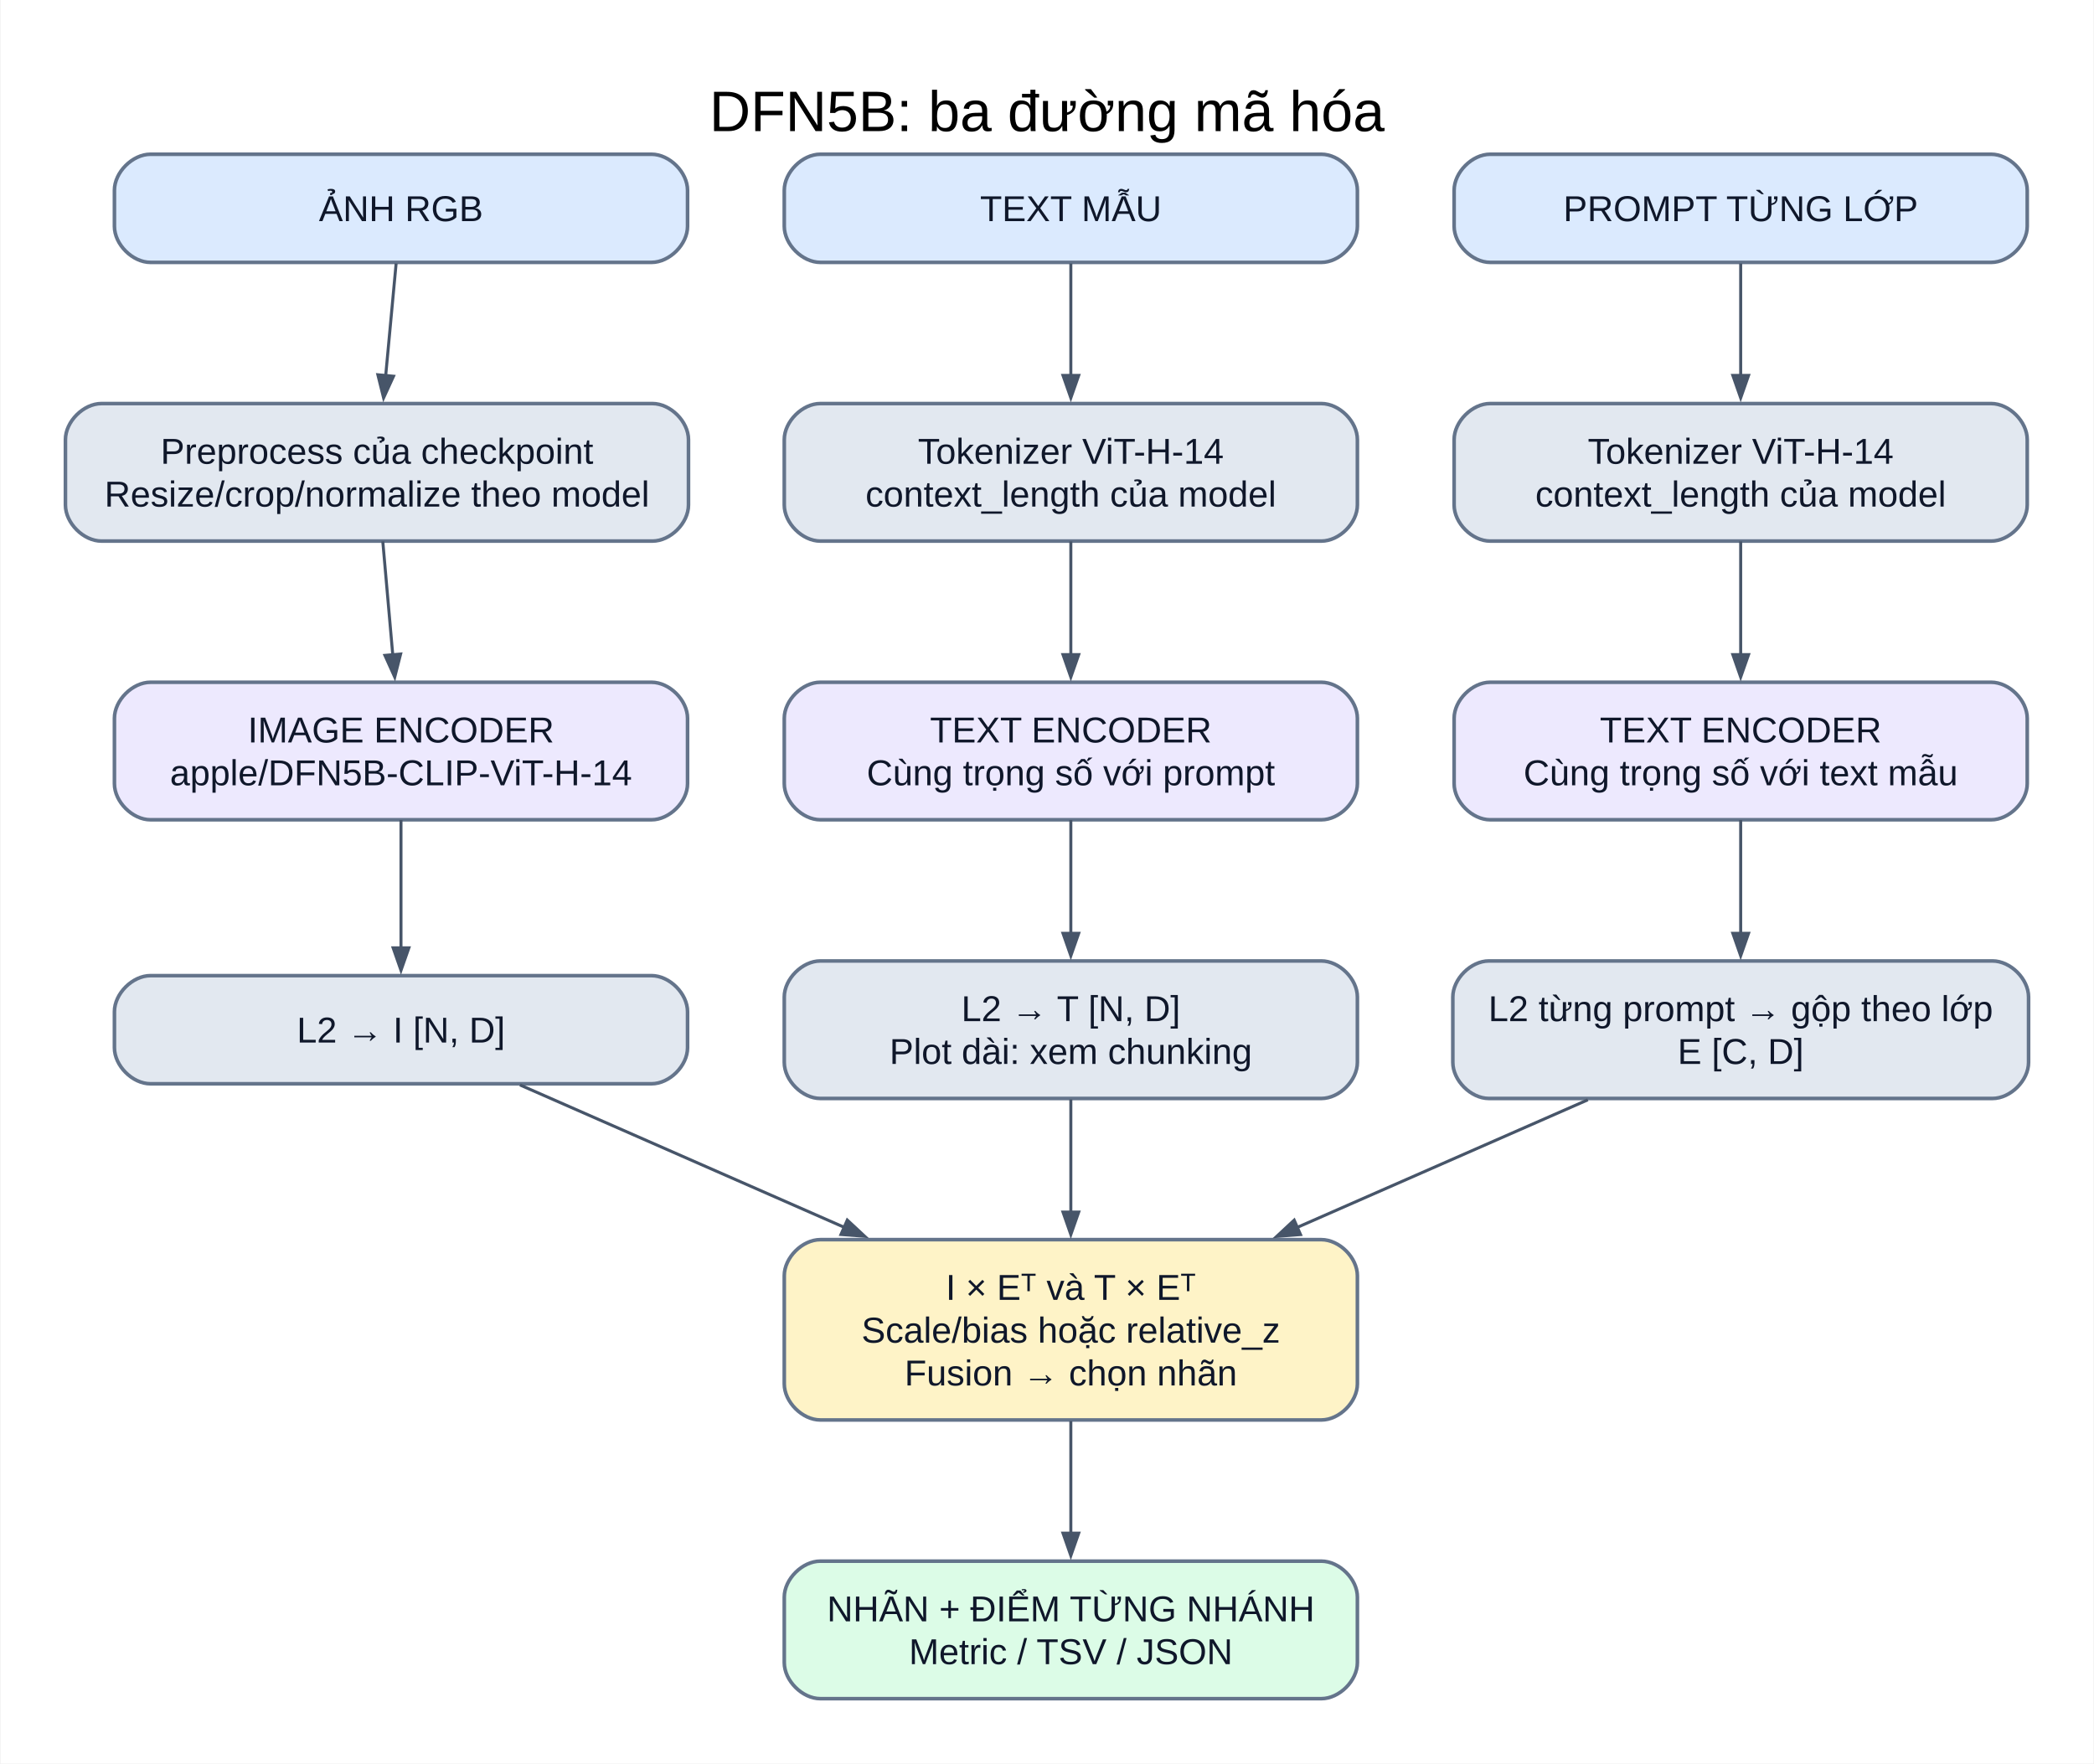
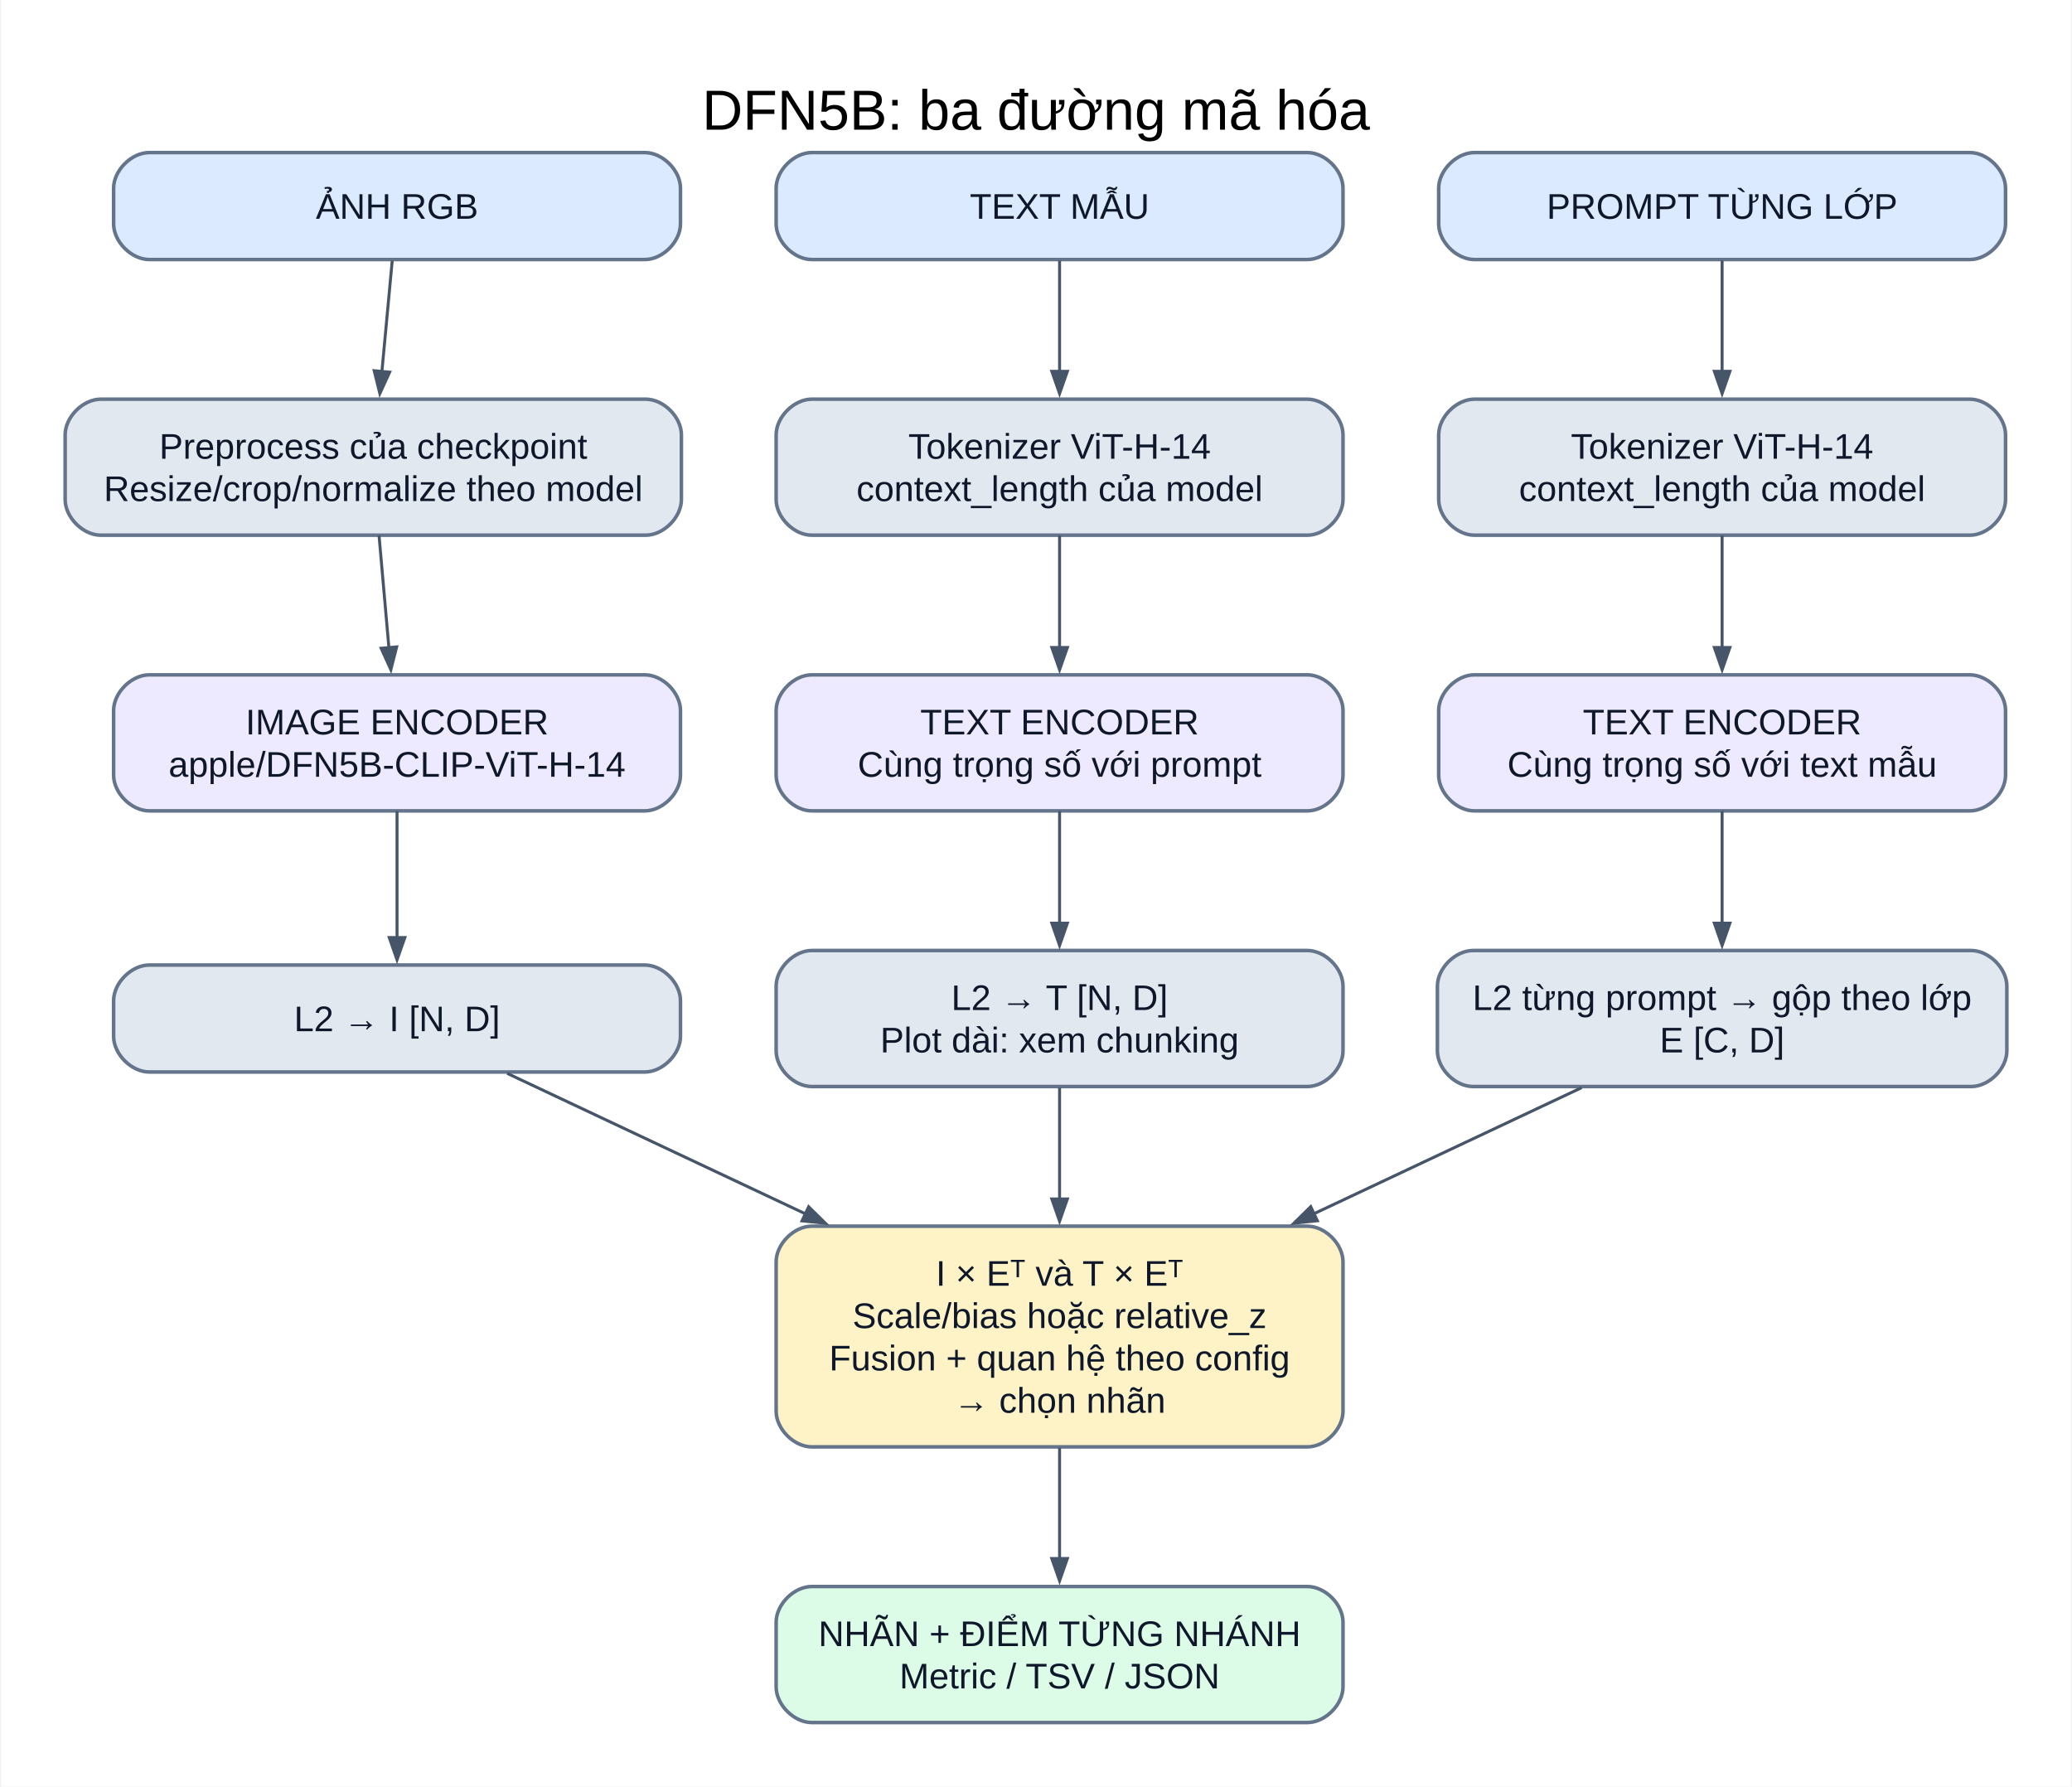
- <svg xmlns="http://www.w3.org/2000/svg" width="697pt" height="587pt" viewBox="0.00 0.00 696.75 587.10">
-   <g id="graph0" class="graph" transform="scale(1 1) rotate(0) translate(21.6 565.5)">
-     <polygon fill="white" stroke="none" points="-21.6,21.6 -21.6,-565.5 675.15,-565.5 675.15,21.6 -21.6,21.6" />
-     <text text-anchor="middle" x="326.77" y="-521.85" font-family="Arial" font-size="19.00">DFN5B: ba đường mã hóa</text>
+ <svg xmlns="http://www.w3.org/2000/svg" width="697pt" height="601pt" viewBox="0.00 0.00 696.75 601.35">
+   <g id="graph0" class="graph" transform="scale(1 1) rotate(0) translate(21.6 579.75)">
+     <polygon fill="white" stroke="none" points="-21.6,21.6 -21.6,-579.75 675.15,-579.75 675.15,21.6 -21.6,21.6" />
+     <text text-anchor="middle" x="326.77" y="-536.1" font-family="Arial" font-size="19.00">DFN5B: ba đường mã hóa</text>
    <g id="node1" class="node">
-       <path fill="#dbeafe" stroke="#64748b" stroke-width="1.2" d="M195.11,-514.15C195.11,-514.15 28.31,-514.15 28.31,-514.15 22.31,-514.15 16.31,-508.15 16.31,-502.15 16.31,-502.15 16.31,-490.15 16.31,-490.15 16.31,-484.15 22.31,-478.15 28.31,-478.15 28.31,-478.15 195.11,-478.15 195.11,-478.15 201.11,-478.15 207.11,-484.15 207.11,-490.15 207.11,-490.15 207.11,-502.15 207.11,-502.15 207.11,-508.15 201.11,-514.15 195.11,-514.15" />
-       <text text-anchor="middle" x="111.71" y="-491.88" font-family="Arial" font-size="12.00" fill="#0f172a">ẢNH RGB</text>
+       <path fill="#dbeafe" stroke="#64748b" stroke-width="1.2" d="M195.11,-528.4C195.11,-528.4 28.31,-528.4 28.31,-528.4 22.31,-528.4 16.31,-522.4 16.31,-516.4 16.31,-516.4 16.31,-504.4 16.31,-504.4 16.31,-498.4 22.31,-492.4 28.31,-492.4 28.31,-492.4 195.11,-492.4 195.11,-492.4 201.11,-492.4 207.11,-498.4 207.11,-504.4 207.11,-504.4 207.11,-516.4 207.11,-516.4 207.11,-522.4 201.11,-528.4 195.11,-528.4" />
+       <text text-anchor="middle" x="111.71" y="-506.12" font-family="Arial" font-size="12.00" fill="#0f172a">ẢNH RGB</text>
    </g>
    <g id="node2" class="node">
-       <path fill="#dbeafe" stroke="#64748b" stroke-width="1.2" d="M418.11,-514.15C418.11,-514.15 251.31,-514.15 251.31,-514.15 245.31,-514.15 239.31,-508.15 239.31,-502.15 239.31,-502.15 239.31,-490.15 239.31,-490.15 239.31,-484.15 245.31,-478.15 251.31,-478.15 251.31,-478.15 418.11,-478.15 418.11,-478.15 424.11,-478.15 430.11,-484.15 430.11,-490.15 430.11,-490.15 430.11,-502.15 430.11,-502.15 430.11,-508.15 424.11,-514.15 418.11,-514.15" />
-       <text text-anchor="middle" x="334.71" y="-491.88" font-family="Arial" font-size="12.00" fill="#0f172a">TEXT MẪU</text>
+       <path fill="#dbeafe" stroke="#64748b" stroke-width="1.2" d="M418.11,-528.4C418.11,-528.4 251.31,-528.4 251.31,-528.4 245.31,-528.4 239.31,-522.4 239.31,-516.4 239.31,-516.4 239.31,-504.4 239.31,-504.4 239.31,-498.4 245.31,-492.4 251.31,-492.4 251.31,-492.4 418.11,-492.4 418.11,-492.4 424.11,-492.4 430.11,-498.4 430.11,-504.4 430.11,-504.4 430.11,-516.4 430.11,-516.4 430.11,-522.4 424.11,-528.4 418.11,-528.4" />
+       <text text-anchor="middle" x="334.71" y="-506.12" font-family="Arial" font-size="12.00" fill="#0f172a">TEXT MẪU</text>
    </g>
    <g id="node4" class="node">
-       <path fill="#e2e8f0" stroke="#64748b" stroke-width="1.2" d="M195.42,-431.15C195.42,-431.15 12,-431.15 12,-431.15 6,-431.15 0,-425.15 0,-419.15 0,-419.15 0,-397.37 0,-397.37 0,-391.37 6,-385.37 12,-385.37 12,-385.37 195.42,-385.37 195.42,-385.37 201.42,-385.37 207.42,-391.37 207.42,-397.37 207.42,-397.37 207.42,-419.15 207.42,-419.15 207.42,-425.15 201.42,-431.15 195.42,-431.15" />
-       <text text-anchor="middle" x="103.71" y="-411.11" font-family="Arial" font-size="12.00" fill="#0f172a">Preprocess của checkpoint</text>
-       <text text-anchor="middle" x="103.71" y="-396.86" font-family="Arial" font-size="12.00" fill="#0f172a">Resize/crop/normalize theo model</text>
+       <path fill="#e2e8f0" stroke="#64748b" stroke-width="1.2" d="M195.42,-445.4C195.42,-445.4 12,-445.4 12,-445.4 6,-445.4 0,-439.4 0,-433.4 0,-433.4 0,-411.62 0,-411.62 0,-405.62 6,-399.62 12,-399.62 12,-399.62 195.42,-399.62 195.42,-399.62 201.42,-399.62 207.42,-405.62 207.42,-411.62 207.42,-411.62 207.42,-433.4 207.42,-433.4 207.42,-439.4 201.42,-445.4 195.42,-445.4" />
+       <text text-anchor="middle" x="103.71" y="-425.36" font-family="Arial" font-size="12.00" fill="#0f172a">Preprocess của checkpoint</text>
+       <text text-anchor="middle" x="103.71" y="-411.11" font-family="Arial" font-size="12.00" fill="#0f172a">Resize/crop/normalize theo model</text>
    </g>
    <g id="edge1" class="edge">
-       <path fill="none" stroke="#475569" d="M110.09,-477.77C109.09,-467.04 107.78,-452.96 106.61,-440.36" />
-       <polygon fill="#475569" stroke="#475569" points="109.23,-440.25 105.92,-433.03 104.01,-440.74 109.23,-440.25" />
+       <path fill="none" stroke="#475569" d="M110.09,-492.02C109.09,-481.29 107.78,-467.21 106.61,-454.61" />
+       <polygon fill="#475569" stroke="#475569" points="109.23,-454.5 105.92,-447.28 104.01,-454.99 109.23,-454.5" />
    </g>
    <g id="node3" class="node">
-       <path fill="#dbeafe" stroke="#64748b" stroke-width="1.2" d="M641.11,-514.15C641.11,-514.15 474.31,-514.15 474.31,-514.15 468.31,-514.15 462.31,-508.15 462.31,-502.15 462.31,-502.15 462.31,-490.15 462.31,-490.15 462.31,-484.15 468.31,-478.15 474.31,-478.15 474.31,-478.15 641.11,-478.15 641.11,-478.15 647.11,-478.15 653.11,-484.15 653.11,-490.15 653.11,-490.15 653.11,-502.15 653.11,-502.15 653.11,-508.15 647.11,-514.15 641.11,-514.15" />
-       <text text-anchor="middle" x="557.71" y="-491.88" font-family="Arial" font-size="12.00" fill="#0f172a">PROMPT TỪNG LỚP</text>
+       <path fill="#dbeafe" stroke="#64748b" stroke-width="1.2" d="M641.11,-528.4C641.11,-528.4 474.31,-528.4 474.31,-528.4 468.31,-528.4 462.31,-522.4 462.31,-516.4 462.31,-516.4 462.31,-504.4 462.31,-504.4 462.31,-498.4 468.31,-492.4 474.31,-492.4 474.31,-492.4 641.11,-492.4 641.11,-492.4 647.11,-492.4 653.11,-498.4 653.11,-504.4 653.11,-504.4 653.11,-516.4 653.11,-516.4 653.11,-522.4 647.11,-528.4 641.11,-528.4" />
+       <text text-anchor="middle" x="557.71" y="-506.12" font-family="Arial" font-size="12.00" fill="#0f172a">PROMPT TỪNG LỚP</text>
    </g>
    <g id="node5" class="node">
-       <path fill="#e2e8f0" stroke="#64748b" stroke-width="1.2" d="M418.11,-431.15C418.11,-431.15 251.31,-431.15 251.31,-431.15 245.31,-431.15 239.31,-425.15 239.31,-419.15 239.31,-419.15 239.31,-397.37 239.31,-397.37 239.31,-391.37 245.31,-385.37 251.31,-385.37 251.31,-385.37 418.11,-385.37 418.11,-385.37 424.11,-385.37 430.11,-391.37 430.11,-397.37 430.11,-397.37 430.11,-419.15 430.11,-419.15 430.11,-425.15 424.11,-431.15 418.11,-431.15" />
-       <text text-anchor="middle" x="334.71" y="-411.11" font-family="Arial" font-size="12.00" fill="#0f172a">Tokenizer ViT-H-14</text>
-       <text text-anchor="middle" x="334.71" y="-396.86" font-family="Arial" font-size="12.00" fill="#0f172a">context_length của model</text>
+       <path fill="#e2e8f0" stroke="#64748b" stroke-width="1.2" d="M418.11,-445.4C418.11,-445.4 251.31,-445.4 251.31,-445.4 245.31,-445.4 239.31,-439.4 239.31,-433.4 239.31,-433.4 239.31,-411.62 239.31,-411.62 239.31,-405.62 245.31,-399.62 251.31,-399.62 251.31,-399.62 418.11,-399.62 418.11,-399.62 424.11,-399.62 430.11,-405.62 430.11,-411.62 430.11,-411.62 430.11,-433.4 430.11,-433.4 430.11,-439.4 424.11,-445.4 418.11,-445.4" />
+       <text text-anchor="middle" x="334.71" y="-425.36" font-family="Arial" font-size="12.00" fill="#0f172a">Tokenizer ViT-H-14</text>
+       <text text-anchor="middle" x="334.71" y="-411.11" font-family="Arial" font-size="12.00" fill="#0f172a">context_length của model</text>
    </g>
    <g id="edge2" class="edge">
-       <path fill="none" stroke="#475569" d="M334.71,-477.77C334.71,-467.04 334.71,-452.96 334.71,-440.36" />
-       <polygon fill="#475569" stroke="#475569" points="337.34,-440.53 334.71,-433.03 332.09,-440.53 337.34,-440.53" />
+       <path fill="none" stroke="#475569" d="M334.71,-492.02C334.71,-481.29 334.71,-467.21 334.71,-454.61" />
+       <polygon fill="#475569" stroke="#475569" points="337.34,-454.78 334.71,-447.28 332.09,-454.78 337.34,-454.78" />
    </g>
    <g id="node6" class="node">
-       <path fill="#e2e8f0" stroke="#64748b" stroke-width="1.2" d="M641.11,-431.15C641.11,-431.15 474.31,-431.15 474.31,-431.15 468.31,-431.15 462.31,-425.15 462.31,-419.15 462.31,-419.15 462.31,-397.37 462.31,-397.37 462.31,-391.37 468.31,-385.37 474.31,-385.37 474.31,-385.37 641.11,-385.37 641.11,-385.37 647.11,-385.37 653.11,-391.37 653.11,-397.37 653.11,-397.37 653.11,-419.15 653.11,-419.15 653.11,-425.15 647.11,-431.15 641.11,-431.15" />
-       <text text-anchor="middle" x="557.71" y="-411.11" font-family="Arial" font-size="12.00" fill="#0f172a">Tokenizer ViT-H-14</text>
-       <text text-anchor="middle" x="557.71" y="-396.86" font-family="Arial" font-size="12.00" fill="#0f172a">context_length của model</text>
+       <path fill="#e2e8f0" stroke="#64748b" stroke-width="1.2" d="M641.11,-445.4C641.11,-445.4 474.31,-445.4 474.31,-445.4 468.31,-445.4 462.31,-439.4 462.31,-433.4 462.31,-433.4 462.31,-411.62 462.31,-411.62 462.31,-405.62 468.31,-399.62 474.31,-399.62 474.31,-399.62 641.11,-399.62 641.11,-399.62 647.11,-399.62 653.11,-405.62 653.11,-411.62 653.11,-411.62 653.11,-433.4 653.11,-433.4 653.11,-439.4 647.11,-445.4 641.11,-445.4" />
+       <text text-anchor="middle" x="557.71" y="-425.36" font-family="Arial" font-size="12.00" fill="#0f172a">Tokenizer ViT-H-14</text>
+       <text text-anchor="middle" x="557.71" y="-411.11" font-family="Arial" font-size="12.00" fill="#0f172a">context_length của model</text>
    </g>
    <g id="edge3" class="edge">
-       <path fill="none" stroke="#475569" d="M557.71,-477.77C557.71,-467.04 557.71,-452.96 557.71,-440.36" />
-       <polygon fill="#475569" stroke="#475569" points="560.34,-440.53 557.71,-433.03 555.09,-440.53 560.34,-440.53" />
+       <path fill="none" stroke="#475569" d="M557.71,-492.02C557.71,-481.29 557.71,-467.21 557.71,-454.61" />
+       <polygon fill="#475569" stroke="#475569" points="560.34,-454.78 557.71,-447.28 555.09,-454.78 560.34,-454.78" />
    </g>
    <g id="node7" class="node">
-       <path fill="#ede9fe" stroke="#64748b" stroke-width="1.2" d="M195.11,-338.37C195.11,-338.37 28.31,-338.37 28.31,-338.37 22.31,-338.37 16.31,-332.37 16.31,-326.37 16.31,-326.37 16.31,-304.59 16.31,-304.59 16.31,-298.59 22.31,-292.59 28.31,-292.59 28.31,-292.59 195.11,-292.59 195.11,-292.59 201.11,-292.59 207.11,-298.59 207.11,-304.59 207.11,-304.59 207.11,-326.37 207.11,-326.37 207.11,-332.37 201.11,-338.37 195.11,-338.37" />
-       <text text-anchor="middle" x="111.71" y="-318.33" font-family="Arial" font-size="12.00" fill="#0f172a">IMAGE ENCODER</text>
-       <text text-anchor="middle" x="111.71" y="-304.08" font-family="Arial" font-size="12.00" fill="#0f172a">apple/DFN5B-CLIP-ViT-H-14</text>
+       <path fill="#ede9fe" stroke="#64748b" stroke-width="1.2" d="M195.11,-352.62C195.11,-352.62 28.31,-352.62 28.31,-352.62 22.31,-352.62 16.31,-346.62 16.31,-340.62 16.31,-340.62 16.31,-318.84 16.31,-318.84 16.31,-312.84 22.31,-306.84 28.31,-306.84 28.31,-306.84 195.11,-306.84 195.11,-306.84 201.11,-306.84 207.11,-312.84 207.11,-318.84 207.11,-318.84 207.11,-340.62 207.11,-340.62 207.11,-346.62 201.11,-352.62 195.11,-352.62" />
+       <text text-anchor="middle" x="111.71" y="-332.58" font-family="Arial" font-size="12.00" fill="#0f172a">IMAGE ENCODER</text>
+       <text text-anchor="middle" x="111.71" y="-318.33" font-family="Arial" font-size="12.00" fill="#0f172a">apple/DFN5B-CLIP-ViT-H-14</text>
    </g>
    <g id="edge4" class="edge">
-       <path fill="none" stroke="#475569" d="M105.65,-385.28C106.65,-373.88 107.9,-359.77 108.99,-347.3" />
-       <polygon fill="#475569" stroke="#475569" points="111.59,-347.78 109.63,-340.08 106.36,-347.32 111.59,-347.78" />
+       <path fill="none" stroke="#475569" d="M105.65,-399.53C106.65,-388.13 107.9,-374.02 108.99,-361.55" />
+       <polygon fill="#475569" stroke="#475569" points="111.59,-362.03 109.63,-354.33 106.36,-361.57 111.59,-362.03" />
    </g>
    <g id="node8" class="node">
-       <path fill="#ede9fe" stroke="#64748b" stroke-width="1.2" d="M418.11,-338.37C418.11,-338.37 251.31,-338.37 251.31,-338.37 245.31,-338.37 239.31,-332.37 239.31,-326.37 239.31,-326.37 239.31,-304.59 239.31,-304.59 239.31,-298.59 245.31,-292.59 251.31,-292.59 251.31,-292.59 418.11,-292.59 418.11,-292.59 424.11,-292.59 430.11,-298.59 430.11,-304.59 430.11,-304.59 430.11,-326.37 430.11,-326.37 430.11,-332.37 424.11,-338.37 418.11,-338.37" />
-       <text text-anchor="middle" x="334.71" y="-318.33" font-family="Arial" font-size="12.00" fill="#0f172a">TEXT ENCODER</text>
-       <text text-anchor="middle" x="334.71" y="-304.08" font-family="Arial" font-size="12.00" fill="#0f172a">Cùng trọng số với prompt</text>
+       <path fill="#ede9fe" stroke="#64748b" stroke-width="1.2" d="M418.11,-352.62C418.11,-352.62 251.31,-352.62 251.31,-352.62 245.31,-352.62 239.31,-346.62 239.31,-340.62 239.31,-340.62 239.31,-318.84 239.31,-318.84 239.31,-312.84 245.31,-306.84 251.31,-306.84 251.31,-306.84 418.11,-306.84 418.11,-306.84 424.11,-306.84 430.11,-312.84 430.11,-318.84 430.11,-318.84 430.11,-340.62 430.11,-340.62 430.11,-346.62 424.11,-352.62 418.11,-352.62" />
+       <text text-anchor="middle" x="334.71" y="-332.58" font-family="Arial" font-size="12.00" fill="#0f172a">TEXT ENCODER</text>
+       <text text-anchor="middle" x="334.71" y="-318.33" font-family="Arial" font-size="12.00" fill="#0f172a">Cùng trọng số với prompt</text>
    </g>
    <g id="edge5" class="edge">
-       <path fill="none" stroke="#475569" d="M334.71,-385.28C334.71,-373.88 334.71,-359.77 334.71,-347.3" />
-       <polygon fill="#475569" stroke="#475569" points="337.34,-347.58 334.71,-340.08 332.09,-347.58 337.34,-347.58" />
+       <path fill="none" stroke="#475569" d="M334.71,-399.53C334.71,-388.13 334.71,-374.02 334.71,-361.55" />
+       <polygon fill="#475569" stroke="#475569" points="337.34,-361.83 334.71,-354.33 332.09,-361.83 337.34,-361.83" />
    </g>
    <g id="node9" class="node">
-       <path fill="#ede9fe" stroke="#64748b" stroke-width="1.2" d="M641.11,-338.37C641.11,-338.37 474.31,-338.37 474.31,-338.37 468.31,-338.37 462.31,-332.37 462.31,-326.37 462.31,-326.37 462.31,-304.59 462.31,-304.59 462.31,-298.59 468.31,-292.59 474.31,-292.59 474.31,-292.59 641.11,-292.59 641.11,-292.59 647.11,-292.59 653.11,-298.59 653.11,-304.59 653.11,-304.59 653.11,-326.37 653.11,-326.37 653.11,-332.37 647.11,-338.37 641.11,-338.37" />
-       <text text-anchor="middle" x="557.71" y="-318.33" font-family="Arial" font-size="12.00" fill="#0f172a">TEXT ENCODER</text>
-       <text text-anchor="middle" x="557.71" y="-304.08" font-family="Arial" font-size="12.00" fill="#0f172a">Cùng trọng số với text mẫu</text>
+       <path fill="#ede9fe" stroke="#64748b" stroke-width="1.2" d="M641.11,-352.62C641.11,-352.62 474.31,-352.62 474.31,-352.62 468.31,-352.62 462.31,-346.62 462.31,-340.62 462.31,-340.62 462.31,-318.84 462.31,-318.84 462.31,-312.84 468.31,-306.84 474.31,-306.84 474.31,-306.84 641.11,-306.84 641.11,-306.84 647.11,-306.84 653.11,-312.84 653.11,-318.84 653.11,-318.84 653.11,-340.62 653.11,-340.62 653.11,-346.62 647.11,-352.62 641.11,-352.62" />
+       <text text-anchor="middle" x="557.71" y="-332.58" font-family="Arial" font-size="12.00" fill="#0f172a">TEXT ENCODER</text>
+       <text text-anchor="middle" x="557.71" y="-318.33" font-family="Arial" font-size="12.00" fill="#0f172a">Cùng trọng số với text mẫu</text>
    </g>
    <g id="edge6" class="edge">
-       <path fill="none" stroke="#475569" d="M557.71,-385.28C557.71,-373.88 557.71,-359.77 557.71,-347.3" />
-       <polygon fill="#475569" stroke="#475569" points="560.34,-347.58 557.71,-340.08 555.09,-347.58 560.34,-347.58" />
+       <path fill="none" stroke="#475569" d="M557.71,-399.53C557.71,-388.13 557.71,-374.02 557.71,-361.55" />
+       <polygon fill="#475569" stroke="#475569" points="560.34,-361.83 557.71,-354.33 555.09,-361.83 560.34,-361.83" />
    </g>
    <g id="node10" class="node">
-       <path fill="#e2e8f0" stroke="#64748b" stroke-width="1.2" d="M195.11,-240.7C195.11,-240.7 28.31,-240.7 28.31,-240.7 22.31,-240.7 16.31,-234.7 16.31,-228.7 16.31,-228.7 16.31,-216.7 16.31,-216.7 16.31,-210.7 22.31,-204.7 28.31,-204.7 28.31,-204.7 195.11,-204.7 195.11,-204.7 201.11,-204.7 207.11,-210.7 207.11,-216.7 207.11,-216.7 207.11,-228.7 207.11,-228.7 207.11,-234.7 201.11,-240.7 195.11,-240.7" />
-       <text text-anchor="middle" x="111.71" y="-218.42" font-family="Arial" font-size="12.00" fill="#0f172a">L2 → I [N, D]</text>
+       <path fill="#e2e8f0" stroke="#64748b" stroke-width="1.2" d="M195.11,-254.95C195.11,-254.95 28.31,-254.95 28.31,-254.95 22.31,-254.95 16.31,-248.95 16.31,-242.95 16.31,-242.95 16.31,-230.95 16.31,-230.95 16.31,-224.95 22.31,-218.95 28.31,-218.95 28.31,-218.95 195.11,-218.95 195.11,-218.95 201.11,-218.95 207.11,-224.95 207.11,-230.95 207.11,-230.95 207.11,-242.95 207.11,-242.95 207.11,-248.95 201.11,-254.95 195.11,-254.95" />
+       <text text-anchor="middle" x="111.71" y="-232.68" font-family="Arial" font-size="12.00" fill="#0f172a">L2 → I [N, D]</text>
    </g>
    <g id="edge7" class="edge">
-       <path fill="none" stroke="#475569" d="M111.71,-292.5C111.71,-279.63 111.71,-263.29 111.71,-249.77" />
-       <polygon fill="#475569" stroke="#475569" points="114.34,-249.95 111.71,-242.45 109.09,-249.95 114.34,-249.95" />
+       <path fill="none" stroke="#475569" d="M111.71,-306.75C111.71,-293.88 111.71,-277.54 111.71,-264.02" />
+       <polygon fill="#475569" stroke="#475569" points="114.34,-264.2 111.71,-256.7 109.09,-264.2 114.34,-264.2" />
    </g>
    <g id="node11" class="node">
-       <path fill="#e2e8f0" stroke="#64748b" stroke-width="1.2" d="M418.11,-245.59C418.11,-245.59 251.31,-245.59 251.31,-245.59 245.31,-245.59 239.31,-239.59 239.31,-233.59 239.31,-233.59 239.31,-211.81 239.31,-211.81 239.31,-205.81 245.31,-199.81 251.31,-199.81 251.31,-199.81 418.11,-199.81 418.11,-199.81 424.11,-199.81 430.11,-205.81 430.11,-211.81 430.11,-211.81 430.11,-233.59 430.11,-233.59 430.11,-239.59 424.11,-245.59 418.11,-245.59" />
-       <text text-anchor="middle" x="334.71" y="-225.55" font-family="Arial" font-size="12.00" fill="#0f172a">L2 → T [N, D]</text>
-       <text text-anchor="middle" x="334.71" y="-211.3" font-family="Arial" font-size="12.00" fill="#0f172a">Plot dài: xem chunking</text>
+       <path fill="#e2e8f0" stroke="#64748b" stroke-width="1.2" d="M418.11,-259.84C418.11,-259.84 251.31,-259.84 251.31,-259.84 245.31,-259.84 239.31,-253.84 239.31,-247.84 239.31,-247.84 239.31,-226.06 239.31,-226.06 239.31,-220.06 245.31,-214.06 251.31,-214.06 251.31,-214.06 418.11,-214.06 418.11,-214.06 424.11,-214.06 430.11,-220.06 430.11,-226.06 430.11,-226.06 430.11,-247.84 430.11,-247.84 430.11,-253.84 424.11,-259.84 418.11,-259.84" />
+       <text text-anchor="middle" x="334.71" y="-239.8" font-family="Arial" font-size="12.00" fill="#0f172a">L2 → T [N, D]</text>
+       <text text-anchor="middle" x="334.71" y="-225.55" font-family="Arial" font-size="12.00" fill="#0f172a">Plot dài: xem chunking</text>
    </g>
    <g id="edge8" class="edge">
-       <path fill="none" stroke="#475569" d="M334.71,-292.5C334.71,-281.1 334.71,-266.99 334.71,-254.52" />
-       <polygon fill="#475569" stroke="#475569" points="337.34,-254.8 334.71,-247.3 332.09,-254.8 337.34,-254.8" />
+       <path fill="none" stroke="#475569" d="M334.71,-306.75C334.71,-295.35 334.71,-281.24 334.71,-268.77" />
+       <polygon fill="#475569" stroke="#475569" points="337.34,-269.05 334.71,-261.55 332.09,-269.05 337.34,-269.05" />
    </g>
    <g id="node12" class="node">
-       <path fill="#e2e8f0" stroke="#64748b" stroke-width="1.2" d="M641.55,-245.59C641.55,-245.59 473.88,-245.59 473.88,-245.59 467.88,-245.59 461.88,-239.59 461.88,-233.59 461.88,-233.59 461.88,-211.81 461.88,-211.81 461.88,-205.81 467.88,-199.81 473.88,-199.81 473.88,-199.81 641.55,-199.81 641.55,-199.81 647.55,-199.81 653.55,-205.81 653.55,-211.81 653.55,-211.81 653.55,-233.59 653.55,-233.59 653.55,-239.59 647.55,-245.59 641.55,-245.59" />
-       <text text-anchor="middle" x="557.71" y="-225.55" font-family="Arial" font-size="12.00" fill="#0f172a">L2 từng prompt → gộp theo lớp</text>
-       <text text-anchor="middle" x="557.71" y="-211.3" font-family="Arial" font-size="12.00" fill="#0f172a">E [C, D]</text>
+       <path fill="#e2e8f0" stroke="#64748b" stroke-width="1.2" d="M641.55,-259.84C641.55,-259.84 473.88,-259.84 473.88,-259.84 467.88,-259.84 461.88,-253.84 461.88,-247.84 461.88,-247.84 461.88,-226.06 461.88,-226.06 461.88,-220.06 467.88,-214.06 473.88,-214.06 473.88,-214.06 641.55,-214.06 641.55,-214.06 647.55,-214.06 653.55,-220.06 653.55,-226.06 653.55,-226.06 653.55,-247.84 653.55,-247.84 653.55,-253.84 647.55,-259.84 641.55,-259.84" />
+       <text text-anchor="middle" x="557.71" y="-239.8" font-family="Arial" font-size="12.00" fill="#0f172a">L2 từng prompt → gộp theo lớp</text>
+       <text text-anchor="middle" x="557.71" y="-225.55" font-family="Arial" font-size="12.00" fill="#0f172a">E [C, D]</text>
    </g>
    <g id="edge9" class="edge">
-       <path fill="none" stroke="#475569" d="M557.71,-292.5C557.71,-281.1 557.71,-266.99 557.71,-254.52" />
-       <polygon fill="#475569" stroke="#475569" points="560.34,-254.8 557.71,-247.3 555.09,-254.8 560.34,-254.8" />
+       <path fill="none" stroke="#475569" d="M557.71,-306.75C557.71,-295.35 557.71,-281.24 557.71,-268.77" />
+       <polygon fill="#475569" stroke="#475569" points="560.34,-269.05 557.71,-261.55 555.09,-269.05 560.34,-269.05" />
    </g>
    <g id="node13" class="node">
-       <path fill="#fef3c7" stroke="#64748b" stroke-width="1.2" d="M418.11,-152.81C418.11,-152.81 251.31,-152.81 251.31,-152.81 245.31,-152.81 239.31,-146.81 239.31,-140.81 239.31,-140.81 239.31,-104.78 239.31,-104.78 239.31,-98.78 245.31,-92.78 251.31,-92.78 251.31,-92.78 418.11,-92.78 418.11,-92.78 424.11,-92.78 430.11,-98.78 430.11,-104.78 430.11,-104.78 430.11,-140.81 430.11,-140.81 430.11,-146.81 424.11,-152.81 418.11,-152.81" />
-       <text text-anchor="middle" x="334.71" y="-132.77" font-family="Arial" font-size="12.00" fill="#0f172a">I × Eᵀ và T × Eᵀ</text>
-       <text text-anchor="middle" x="334.71" y="-118.52" font-family="Arial" font-size="12.00" fill="#0f172a">Scale/bias hoặc relative_z</text>
-       <text text-anchor="middle" x="334.71" y="-104.27" font-family="Arial" font-size="12.00" fill="#0f172a">Fusion → chọn nhãn</text>
+       <path fill="#fef3c7" stroke="#64748b" stroke-width="1.2" d="M418.11,-167.06C418.11,-167.06 251.31,-167.06 251.31,-167.06 245.31,-167.06 239.31,-161.06 239.31,-155.06 239.31,-155.06 239.31,-104.78 239.31,-104.78 239.31,-98.78 245.31,-92.78 251.31,-92.78 251.31,-92.78 418.11,-92.78 418.11,-92.78 424.11,-92.78 430.11,-98.78 430.11,-104.78 430.11,-104.78 430.11,-155.06 430.11,-155.06 430.11,-161.06 424.11,-167.06 418.11,-167.06" />
+       <text text-anchor="middle" x="334.71" y="-147.02" font-family="Arial" font-size="12.00" fill="#0f172a">I × Eᵀ và T × Eᵀ</text>
+       <text text-anchor="middle" x="334.71" y="-132.77" font-family="Arial" font-size="12.00" fill="#0f172a">Scale/bias hoặc relative_z</text>
+       <text text-anchor="middle" x="334.71" y="-118.52" font-family="Arial" font-size="12.00" fill="#0f172a">Fusion + quan hệ theo config</text>
+       <text text-anchor="middle" x="334.71" y="-104.27" font-family="Arial" font-size="12.00" fill="#0f172a">→ chọn nhãn</text>
    </g>
    <g id="edge10" class="edge">
-       <path fill="none" stroke="#475569" d="M151.32,-204.31C181.23,-191.18 223.16,-172.77 259.38,-156.87" />
-       <polygon fill="#475569" stroke="#475569" points="260.29,-159.33 266.1,-153.92 258.18,-154.53 260.29,-159.33" />
+       <path fill="none" stroke="#475569" d="M148.78,-218.49C176.19,-205.58 214.63,-187.48 249.45,-171.08" />
+       <polygon fill="#475569" stroke="#475569" points="250.25,-173.6 255.91,-168.03 248.01,-168.85 250.25,-173.6" />
    </g>
    <g id="edge11" class="edge">
-       <path fill="none" stroke="#475569" d="M334.71,-199.48C334.71,-188.3 334.71,-174.43 334.71,-161.63" />
-       <polygon fill="#475569" stroke="#475569" points="337.34,-162 334.71,-154.5 332.09,-162 337.34,-162" />
+       <path fill="none" stroke="#475569" d="M334.71,-213.68C334.71,-202.72 334.71,-189.09 334.71,-176.08" />
+       <polygon fill="#475569" stroke="#475569" points="337.34,-176.23 334.71,-168.73 332.09,-176.23 337.34,-176.23" />
    </g>
    <g id="edge12" class="edge">
-       <path fill="none" stroke="#475569" d="M506.83,-199.36C478.15,-186.77 441.79,-170.81 409.88,-156.8" />
-       <polygon fill="#475569" stroke="#475569" points="411.18,-154.5 403.25,-153.89 409.07,-159.31 411.18,-154.5" />
+       <path fill="none" stroke="#475569" d="M510.42,-213.68C484.25,-201.35 450.91,-185.65 420.33,-171.25" />
+       <polygon fill="#475569" stroke="#475569" points="421.48,-168.89 413.58,-168.06 419.24,-173.63 421.48,-168.89" />
    </g>
    <g id="node14" class="node">
      <path fill="#dcfce7" stroke="#64748b" stroke-width="1.2" d="M418.11,-45.78C418.11,-45.78 251.31,-45.78 251.31,-45.78 245.31,-45.78 239.31,-39.78 239.31,-33.78 239.31,-33.78 239.31,-12 239.31,-12 239.31,-6 245.31,0 251.31,0 251.31,0 418.11,0 418.11,0 424.11,0 430.11,-6 430.11,-12 430.11,-12 430.11,-33.78 430.11,-33.78 430.11,-39.78 424.11,-45.78 418.11,-45.78" />
      <text text-anchor="middle" x="334.71" y="-25.74" font-family="Arial" font-size="12.00" fill="#0f172a">NHÃN + ĐIỂM TỪNG NHÁNH</text>
      <text text-anchor="middle" x="334.71" y="-11.49" font-family="Arial" font-size="12.00" fill="#0f172a">Metric / TSV / JSON</text>
    </g>
    <g id="edge13" class="edge">
-       <path fill="none" stroke="#475569" d="M334.71,-92.42C334.71,-80.57 334.71,-66.89 334.71,-54.88" />
-       <polygon fill="#475569" stroke="#475569" points="337.34,-55.1 334.71,-47.6 332.09,-55.1 337.34,-55.1" />
+       <path fill="none" stroke="#475569" d="M334.71,-92.48C334.71,-80.33 334.71,-66.9 334.71,-55.17" />
+       <polygon fill="#475569" stroke="#475569" points="337.34,-55.2 334.71,-47.7 332.09,-55.2 337.34,-55.2" />
    </g>
  </g>
</svg>
